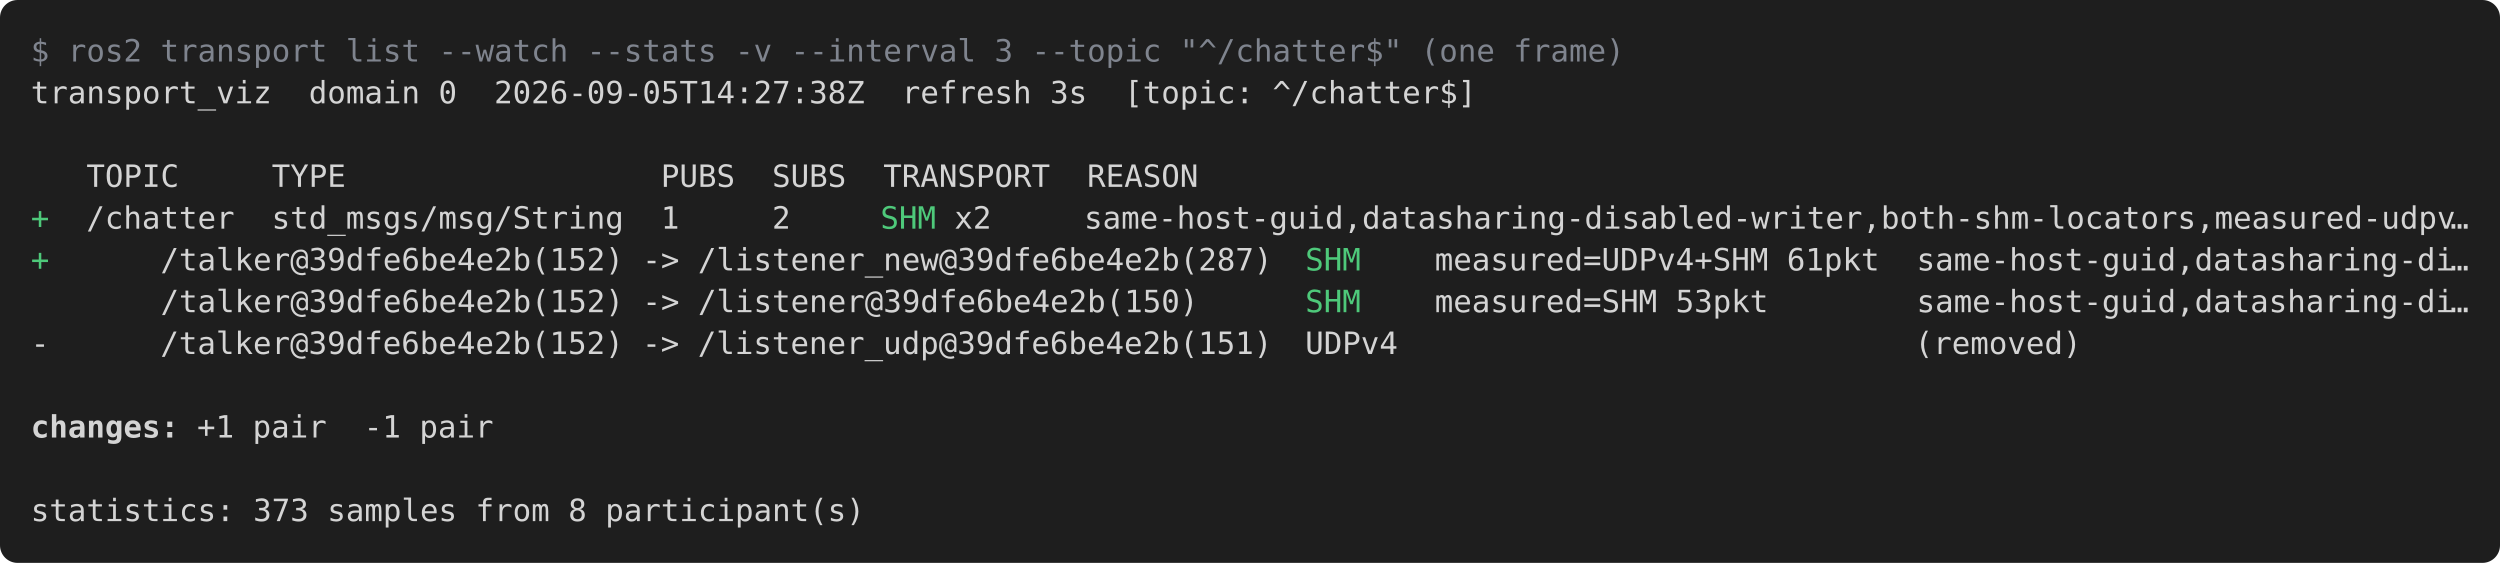
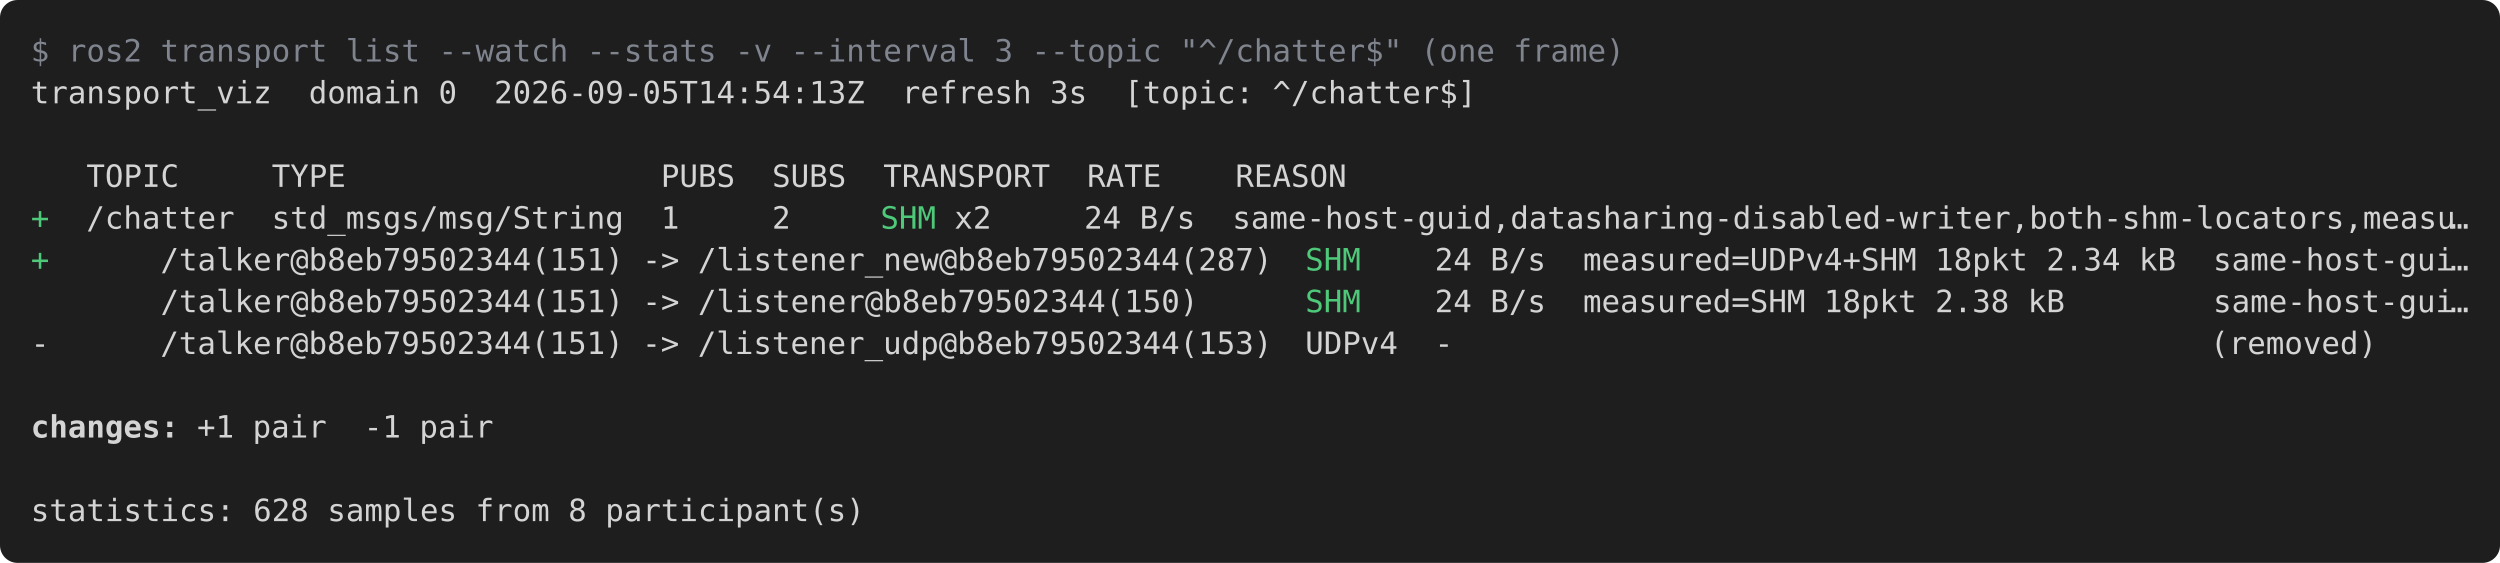
<svg xmlns="http://www.w3.org/2000/svg" width="1137" height="256" viewBox="0 0 1137 256" font-family="SFMono-Regular, Menlo, Consolas, 'DejaVu Sans Mono', monospace" font-size="14">
  <rect width="100%" height="100%" rx="8" fill="#1e1e1e" />
  <text x="14" y="28" fill="#7f848e">$ ros2 transport list --watch --stats -v --interval 3 --topic "^/chatter$"   (one frame)</text>
  <text y="47" xml:space="preserve">
-     <tspan x="14.0" fill="#d4d4d4" textLength="655.2" lengthAdjust="spacingAndGlyphs" xml:space="preserve">transport_viz  domain 0  2026-09-05T14:27:38Z  refresh 3s  [topic: ^/chatter$]</tspan>
+     <tspan x="14.0" fill="#d4d4d4" textLength="655.2" lengthAdjust="spacingAndGlyphs" xml:space="preserve">transport_viz  domain 0  2026-09-05T14:54:13Z  refresh 3s  [topic: ^/chatter$]</tspan>
  </text>
  <text y="66" xml:space="preserve" />
  <text y="85" xml:space="preserve">
-     <tspan x="14.0" fill="#d4d4d4" textLength="529.2" lengthAdjust="spacingAndGlyphs" xml:space="preserve">   TOPIC     TYPE                 PUBS  SUBS  TRANSPORT  REASON</tspan>
+     <tspan x="14.0" fill="#d4d4d4" textLength="596.4" lengthAdjust="spacingAndGlyphs" xml:space="preserve">   TOPIC     TYPE                 PUBS  SUBS  TRANSPORT  RATE    REASON</tspan>
  </text>
  <text y="104" xml:space="preserve">
    <tspan x="14.0" fill="#4ec97a" textLength="8.4" lengthAdjust="spacingAndGlyphs" xml:space="preserve">+</tspan>
    <tspan x="22.4" fill="#d4d4d4" textLength="378.0" lengthAdjust="spacingAndGlyphs" xml:space="preserve">  /chatter  std_msgs/msg/String  1     2     </tspan>
    <tspan x="400.4" fill="#4ec97a" textLength="25.2" lengthAdjust="spacingAndGlyphs" xml:space="preserve">SHM</tspan>
-     <tspan x="425.6" fill="#d4d4d4" textLength="688.8" lengthAdjust="spacingAndGlyphs" xml:space="preserve"> x2     same-host-guid,datasharing-disabled-writer,both-shm-locators,measured-udpv</tspan>
+     <tspan x="425.6" fill="#d4d4d4" textLength="688.8" lengthAdjust="spacingAndGlyphs" xml:space="preserve"> x2     24 B/s  same-host-guid,datasharing-disabled-writer,both-shm-locators,measu</tspan>
    <tspan x="1114.4" fill="#d4d4d4" opacity="0.55" textLength="8.4" lengthAdjust="spacingAndGlyphs" xml:space="preserve">…</tspan>
  </text>
  <text y="123" xml:space="preserve">
    <tspan x="14.0" fill="#4ec97a" textLength="8.4" lengthAdjust="spacingAndGlyphs" xml:space="preserve">+</tspan>
-     <tspan x="22.4" fill="#d4d4d4" textLength="571.2" lengthAdjust="spacingAndGlyphs" xml:space="preserve">      /talker@39dfe6be4e2b(152) -&gt; /listener_new@39dfe6be4e2b(287)  </tspan>
+     <tspan x="22.4" fill="#d4d4d4" textLength="571.2" lengthAdjust="spacingAndGlyphs" xml:space="preserve">      /talker@b8eb79502344(151) -&gt; /listener_new@b8eb79502344(287)  </tspan>
    <tspan x="593.6" fill="#4ec97a" textLength="25.2" lengthAdjust="spacingAndGlyphs" xml:space="preserve">SHM</tspan>
-     <tspan x="618.8" fill="#d4d4d4" textLength="495.6" lengthAdjust="spacingAndGlyphs" xml:space="preserve">    measured=UDPv4+SHM 61pkt  same-host-guid,datasharing-di</tspan>
+     <tspan x="618.8" fill="#d4d4d4" textLength="495.6" lengthAdjust="spacingAndGlyphs" xml:space="preserve">    24 B/s  measured=UDPv4+SHM 18pkt 2.34 kB  same-host-gui</tspan>
    <tspan x="1114.4" fill="#d4d4d4" opacity="0.55" textLength="8.4" lengthAdjust="spacingAndGlyphs" xml:space="preserve">…</tspan>
  </text>
  <text y="142" xml:space="preserve">
-     <tspan x="14.0" fill="#d4d4d4" textLength="579.6" lengthAdjust="spacingAndGlyphs" xml:space="preserve">       /talker@39dfe6be4e2b(152) -&gt; /listener@39dfe6be4e2b(150)      </tspan>
+     <tspan x="14.0" fill="#d4d4d4" textLength="579.6" lengthAdjust="spacingAndGlyphs" xml:space="preserve">       /talker@b8eb79502344(151) -&gt; /listener@b8eb79502344(150)      </tspan>
    <tspan x="593.6" fill="#4ec97a" textLength="25.2" lengthAdjust="spacingAndGlyphs" xml:space="preserve">SHM</tspan>
-     <tspan x="618.8" fill="#d4d4d4" textLength="495.6" lengthAdjust="spacingAndGlyphs" xml:space="preserve">    measured=SHM 53pkt        same-host-guid,datasharing-di</tspan>
+     <tspan x="618.8" fill="#d4d4d4" textLength="495.6" lengthAdjust="spacingAndGlyphs" xml:space="preserve">    24 B/s  measured=SHM 18pkt 2.38 kB        same-host-gui</tspan>
    <tspan x="1114.4" fill="#d4d4d4" opacity="0.55" textLength="8.4" lengthAdjust="spacingAndGlyphs" xml:space="preserve">…</tspan>
  </text>
  <text y="161" xml:space="preserve">
    <tspan x="14.0" fill="#d4d4d4" opacity="0.55" textLength="8.4" lengthAdjust="spacingAndGlyphs" xml:space="preserve">-</tspan>
    <tspan x="22.4" fill="#d4d4d4" textLength="16.8" lengthAdjust="spacingAndGlyphs" xml:space="preserve">  </tspan>
-     <tspan x="39.2" fill="#d4d4d4" opacity="0.55" textLength="537.6" lengthAdjust="spacingAndGlyphs" xml:space="preserve">    /talker@39dfe6be4e2b(152) -&gt; /listener_udp@39dfe6be4e2b(151)</tspan>
+     <tspan x="39.2" fill="#d4d4d4" opacity="0.55" textLength="537.6" lengthAdjust="spacingAndGlyphs" xml:space="preserve">    /talker@b8eb79502344(151) -&gt; /listener_udp@b8eb79502344(153)</tspan>
    <tspan x="576.8" fill="#d4d4d4" textLength="16.8" lengthAdjust="spacingAndGlyphs" xml:space="preserve">  </tspan>
    <tspan x="593.6" fill="#d4d4d4" opacity="0.55" textLength="42.0" lengthAdjust="spacingAndGlyphs" xml:space="preserve">UDPv4</tspan>
-     <tspan x="635.6" fill="#d4d4d4" textLength="235.2" lengthAdjust="spacingAndGlyphs" xml:space="preserve">                            </tspan>
-     <tspan x="870.8" fill="#d4d4d4" opacity="0.55" textLength="75.6" lengthAdjust="spacingAndGlyphs" xml:space="preserve">(removed)</tspan>
+     <tspan x="635.6" fill="#d4d4d4" textLength="369.6" lengthAdjust="spacingAndGlyphs" xml:space="preserve">  -                                         </tspan>
+     <tspan x="1005.2" fill="#d4d4d4" opacity="0.55" textLength="75.6" lengthAdjust="spacingAndGlyphs" xml:space="preserve">(removed)</tspan>
  </text>
  <text y="180" xml:space="preserve" />
  <text y="199" xml:space="preserve">
    <tspan x="14.0" fill="#d4d4d4" font-weight="bold" textLength="75.6" lengthAdjust="spacingAndGlyphs" xml:space="preserve">changes: </tspan>
    <tspan x="89.6" fill="#d4d4d4" textLength="151.2" lengthAdjust="spacingAndGlyphs" xml:space="preserve">+1 pair  -1 pair  </tspan>
  </text>
  <text y="218" xml:space="preserve" />
  <text y="237" xml:space="preserve">
-     <tspan x="14.0" fill="#d4d4d4" textLength="378.0" lengthAdjust="spacingAndGlyphs" xml:space="preserve">statistics: 373 samples from 8 participant(s)</tspan>
+     <tspan x="14.0" fill="#d4d4d4" textLength="378.0" lengthAdjust="spacingAndGlyphs" xml:space="preserve">statistics: 628 samples from 8 participant(s)</tspan>
  </text>
</svg>
